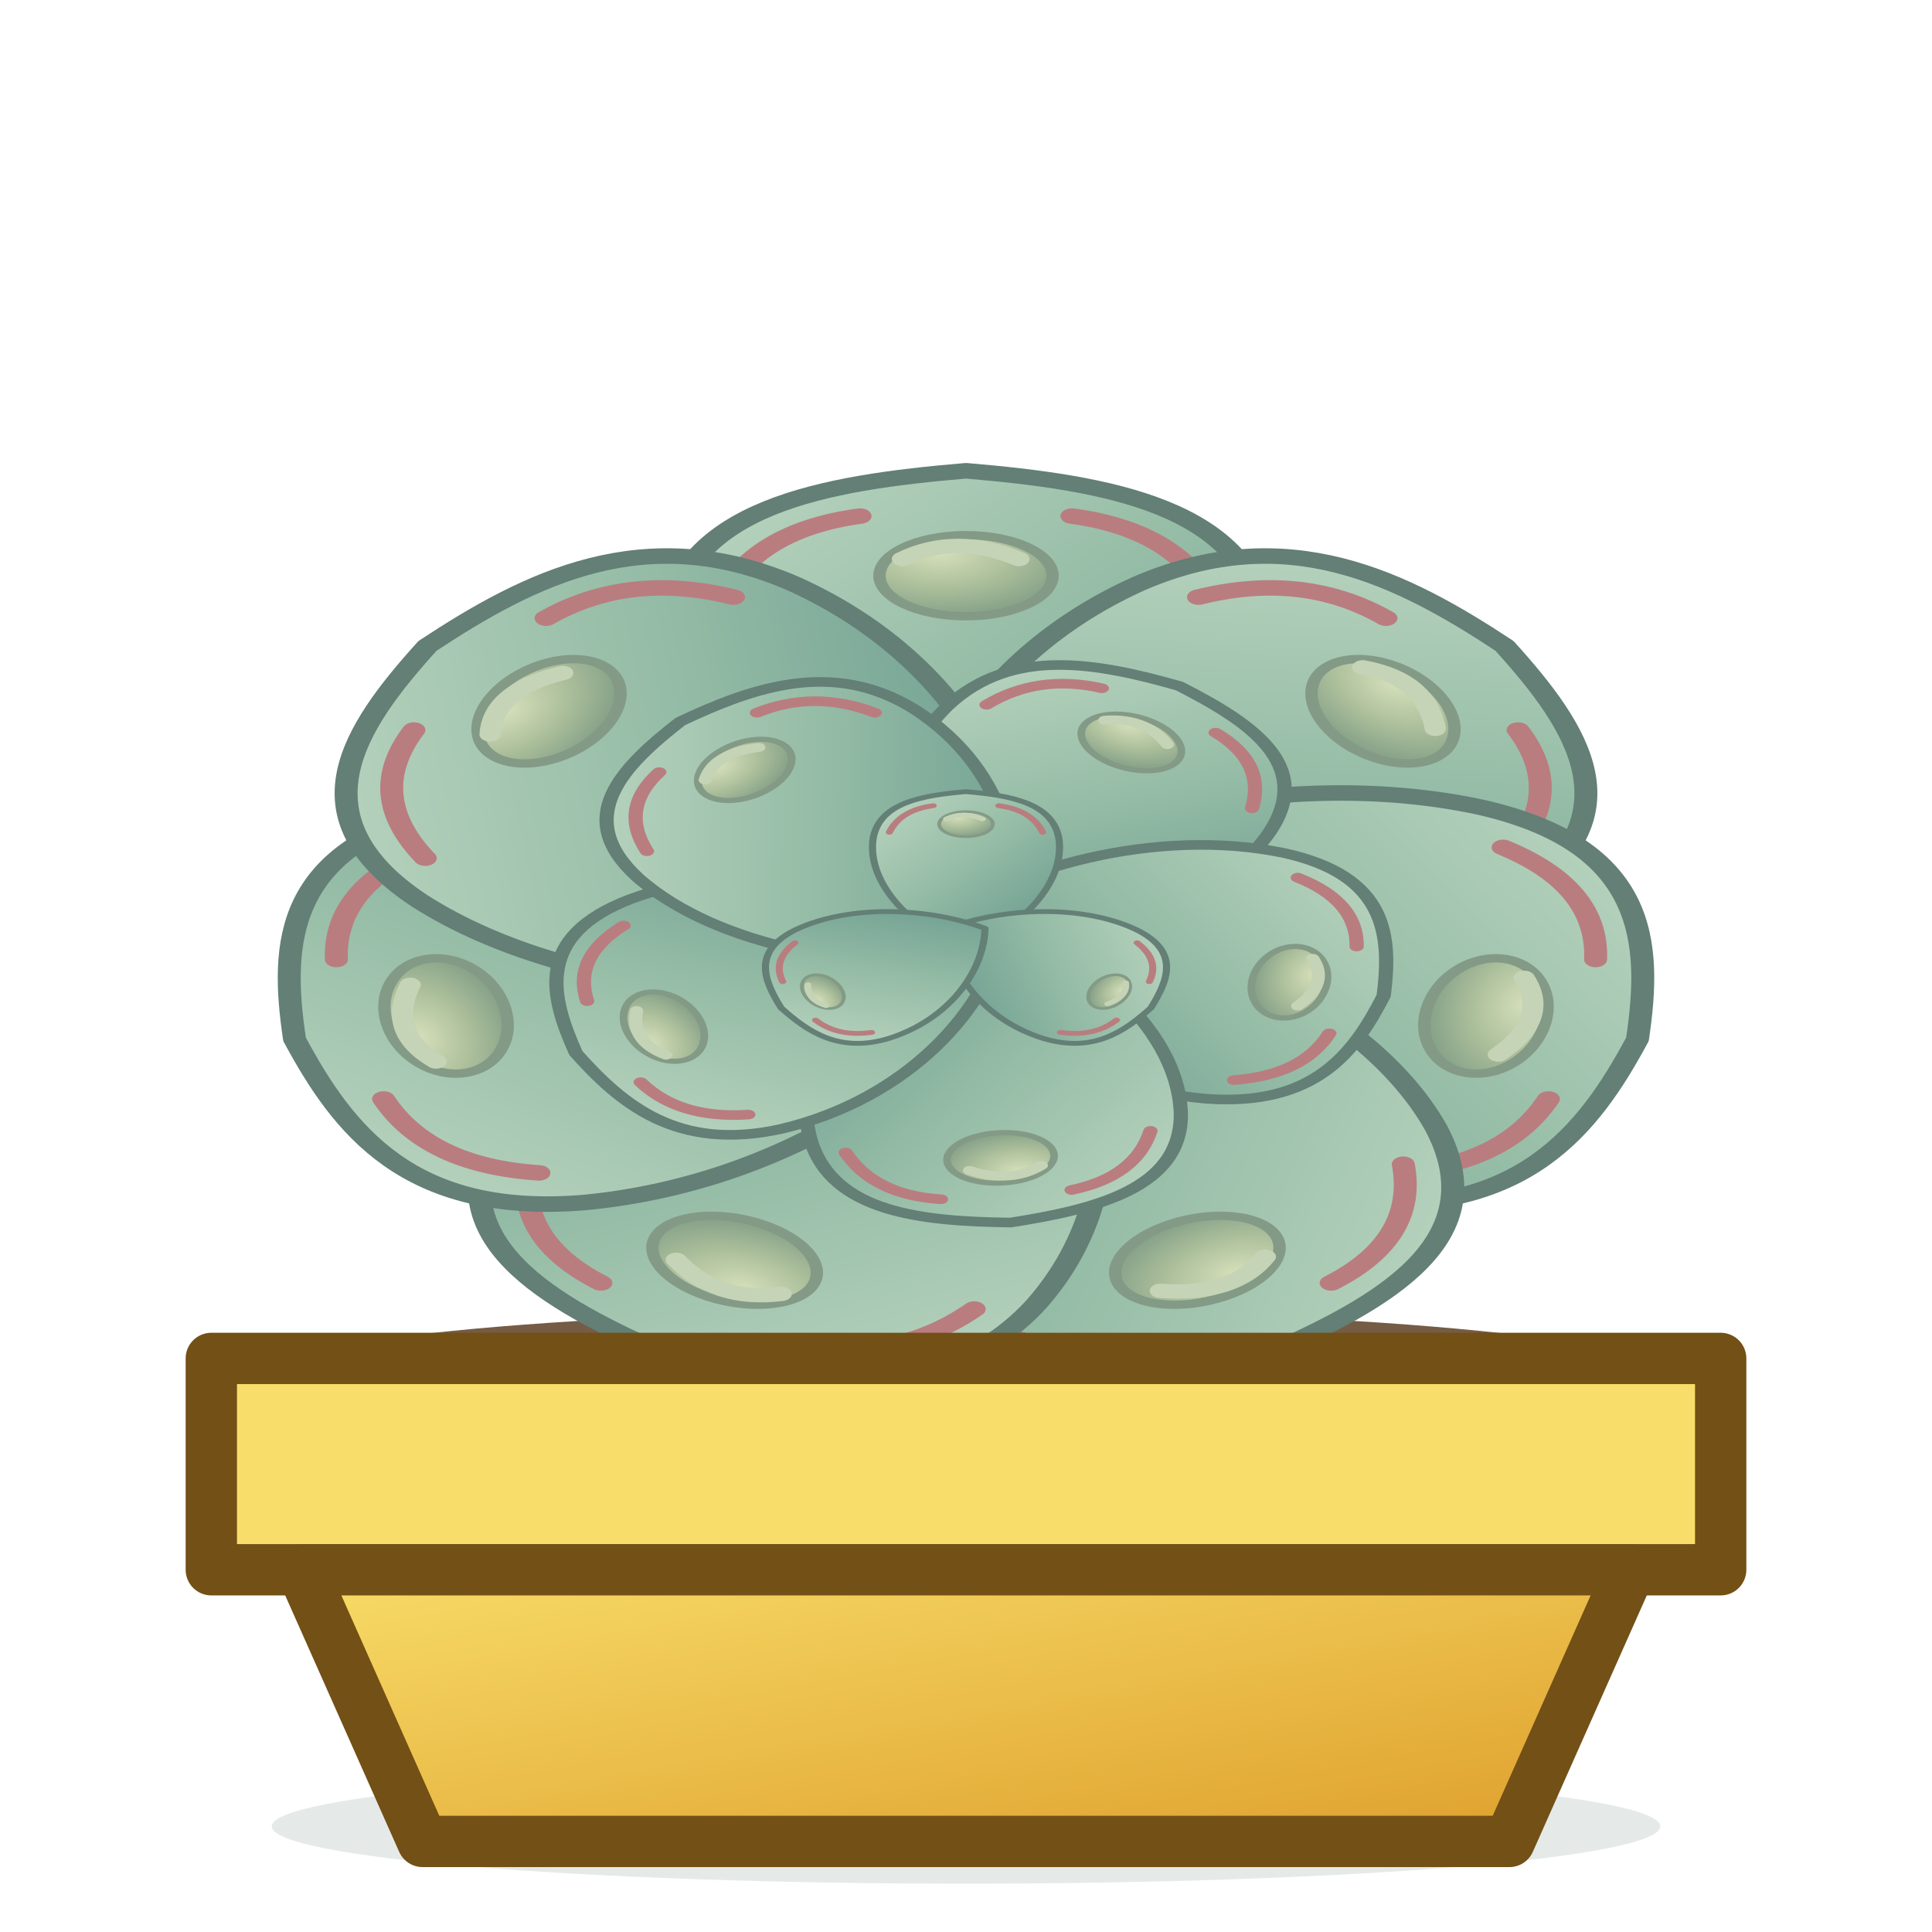
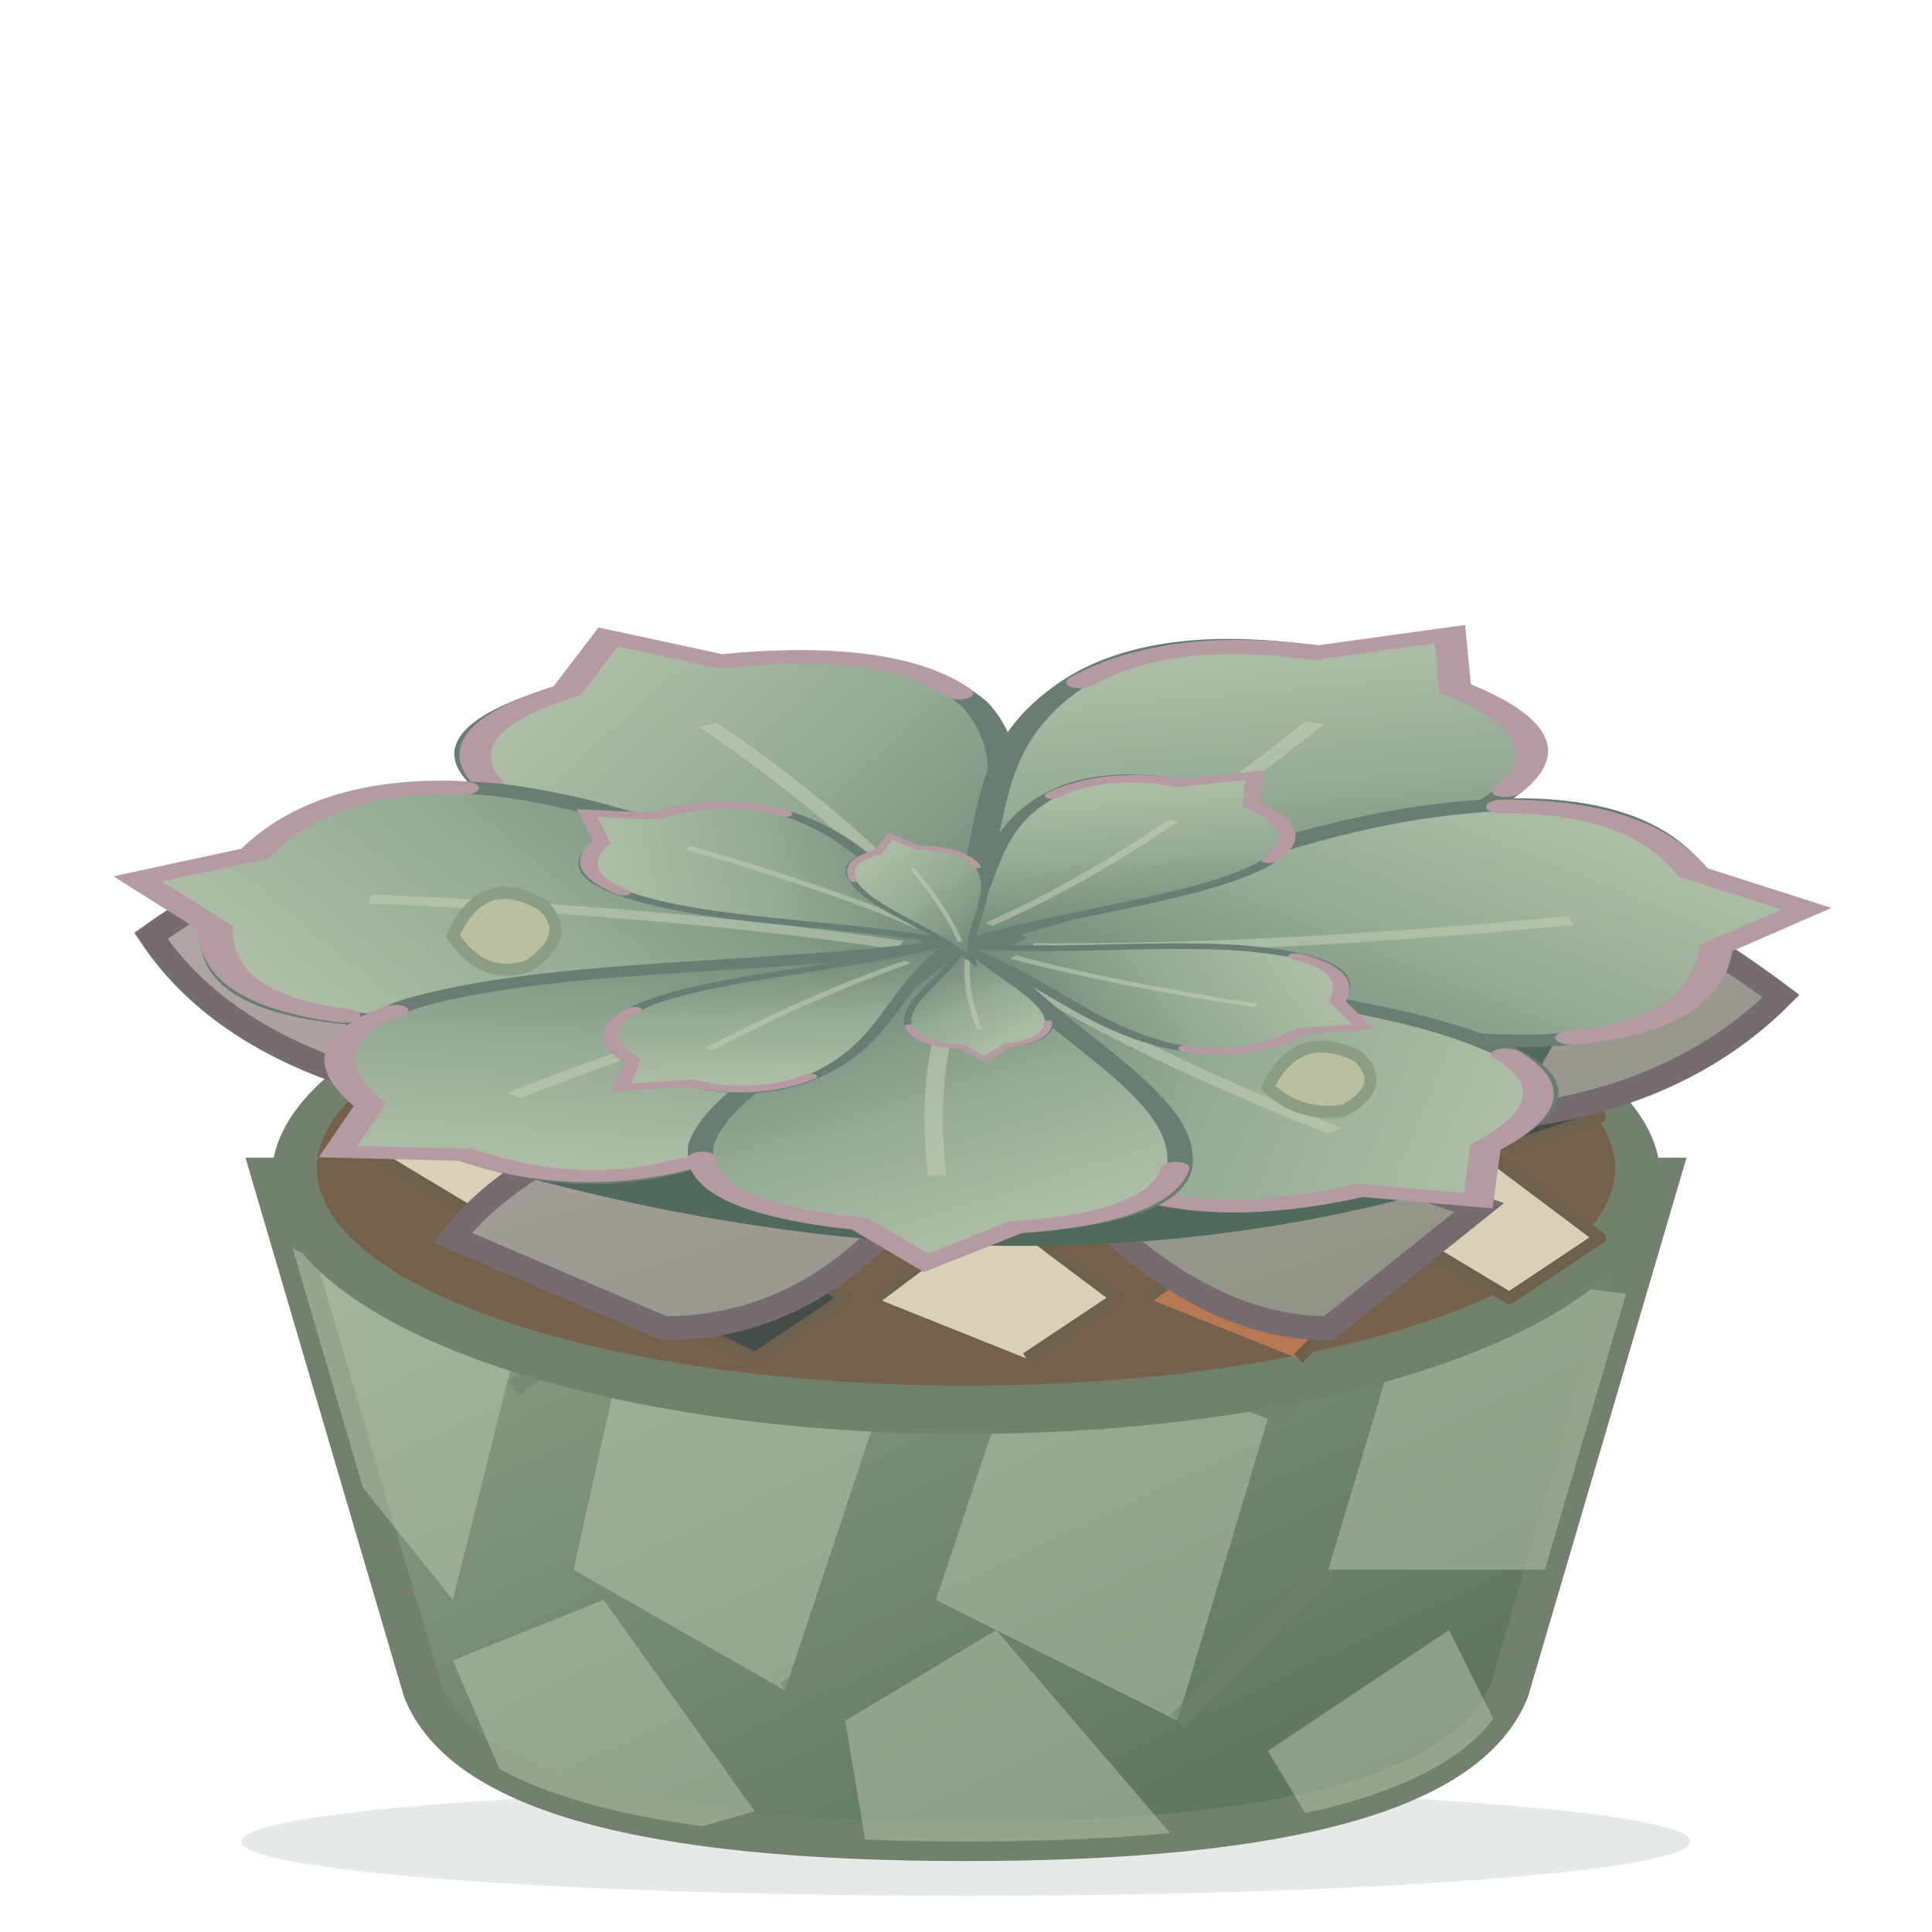
<svg xmlns="http://www.w3.org/2000/svg" viewBox="0 0 64 64" role="img" aria-labelledby="echeveria-raindrops-title echeveria-raindrops-description" data-plant-slug="echeveria-raindrops" focusable="false">
  <defs>
-     <linearGradient id="rain-pot" x1="0" x2="0.9" y1="0" y2="1">
-       <stop offset="0" stop-color="#f8dc68" />
-       <stop offset="1" stop-color="#dfa12e" />
+     <linearGradient id="p25-pot" x1="0" y1="0" x2="1" y2="1">
+       <stop offset="0" stop-color="#92a58a" />
+       <stop offset="1" stop-color="#536c59" />
    </linearGradient>
-     <linearGradient id="raindrop-color" x1="0" y1="0" x2="0.85" y2="1">
-       <stop offset="0" stop-color="#bdd7c2" />
-       <stop offset="0.5" stop-color="#95bca6" />
-       <stop offset="1" stop-color="#699a8e" />
+     <clipPath id="p25-pot-clip">
+       <path d="M9 39H55L50 56Q48 61 32 61Q16 61 14 56Z" />
+     </clipPath>
+     <linearGradient id="p25-leaf" x1="0.2" y1="0" x2="0.7" y2="1">
+       <stop offset="0" stop-color="#b6c4ac" />
+       <stop offset="0.5" stop-color="#95ab94" />
+       <stop offset="1" stop-color="#657e71" />
    </linearGradient>
-     <radialGradient id="raindrop-bump" cx="35%" cy="22%" r="85%">
-       <stop offset="0" stop-color="#d5dfba" />
-       <stop offset="0.5" stop-color="#acbf9b" />
-       <stop offset="1" stop-color="#7f9c85" />
-     </radialGradient>
-     <g id="raindrop-leaf">
-       <path d="M0 2C-5-1-9-7-8.5-13-8-18-4-19 0-19.5 4-19 8-18 8.5-13 9-7 5-1 0 2Z" fill="url(#raindrop-color)" stroke="#637f76" stroke-width="0.65" stroke-linecap="round" stroke-linejoin="round" />
-       <path d="M-7-14q1-3 4-3.6M3-17.6q3 0.6 4 3.6" fill="none" stroke="#b97d80" stroke-width="0.65" stroke-linecap="round" stroke-linejoin="round" />
-       <ellipse cx="0" cy="-15.1" rx="2.45" ry="1.7" fill="url(#raindrop-bump)" stroke="#839a86" stroke-width="0.35" />
-       <path d="M-1.8-15.8q1.5-1.1 3.3 0" fill="none" stroke="#c5d4b6" stroke-width="0.6" stroke-linecap="round" stroke-linejoin="round" />
+     <linearGradient id="p25-mauve" x1="0" y1="0" x2="1" y2="1">
+       <stop offset="0" stop-color="#b4a9ac" />
+       <stop offset="1" stop-color="#8c8f80" />
+     </linearGradient>
+     <g id="p25-leaf-shape">
+       <path d="M0 2C-2-5-8-10-8.5-16Q-9-21-3-22L0-25 2.5-22Q8.5-21 8.5-16C8-10 2-5 0 2Z" fill="url(#p25-leaf)" stroke="#687e72" stroke-width="0.9" />
+       <path d="M-8.4-17Q-8-21-3-22L0-25 2.5-22Q8-21 8.4-17" fill="none" stroke="#b59aa2" stroke-width="1" stroke-linecap="round" />
+       <path d="M0-2Q1-9 0-18" fill="none" stroke="#c5ceb6" stroke-width="0.65" opacity="0.55" />
    </g>
  </defs>
-   <ellipse cx="32" cy="60.5" rx="23" ry="1.9" fill="#244b3b" stroke="none" stroke-width="0" opacity="0.12" />
-   <ellipse cx="32" cy="45.5" rx="23" ry="2.1" fill="#745c45" stroke="none" stroke-width="1" />
-   <g transform="translate(32 31) scale(1.17 0.79)">
-     <use href="#raindrop-leaf" transform="rotate(0) scale(1)" />
-     <use href="#raindrop-leaf" transform="rotate(51.43) scale(1)" />
-     <use href="#raindrop-leaf" transform="rotate(102.86) scale(1)" />
-     <use href="#raindrop-leaf" transform="rotate(154.29) scale(1)" />
-     <use href="#raindrop-leaf" transform="rotate(205.71) scale(1)" />
-     <use href="#raindrop-leaf" transform="rotate(257.14) scale(1)" />
-     <use href="#raindrop-leaf" transform="rotate(308.57) scale(1)" />
-     <use href="#raindrop-leaf" transform="rotate(30) scale(0.62)" />
-     <use href="#raindrop-leaf" transform="rotate(102) scale(0.62)" />
-     <use href="#raindrop-leaf" transform="rotate(174) scale(0.62)" />
-     <use href="#raindrop-leaf" transform="rotate(246) scale(0.62)" />
-     <use href="#raindrop-leaf" transform="rotate(318) scale(0.62)" />
-     <use href="#raindrop-leaf" transform="rotate(0) scale(0.31)" />
-     <use href="#raindrop-leaf" transform="rotate(120) scale(0.31)" />
-     <use href="#raindrop-leaf" transform="rotate(240) scale(0.31)" />
+   <ellipse cx="32" cy="61" rx="24" ry="1.8" fill="#244b3b" opacity="0.12" />
+   <path d="M9 39H55L50 56Q48 61 32 61Q16 61 14 56Z" fill="url(#p25-pot)" stroke="#71816b" stroke-width="1.3" />
+   <g clip-path="url(#p25-pot-clip)" fill="#c3cfb5" opacity="0.45">
+     <path d="M9 41L17 45 15 53 11 48ZM21 43L29 47 26 56 19 52ZM34 44L42 47 39 57 31 53ZM47 42L55 43 52 52 44 52ZM15 55L20 53 25 60 18 62ZM28 57L33 54 39 61 29 63ZM42 58L48 54 51 60 45 63Z" />
  </g>
-   <path d="M7 45h50v7H7z" fill="#f8dd6a" stroke="#725016" stroke-linejoin="round" stroke-width="1.7" />
-   <path d="m10 52 4 9h36l4-9Z" fill="url(#rain-pot)" stroke="#725016" stroke-linejoin="round" stroke-width="1.7" />
+   <path d="M17 46L21 43M29 47L34 44M42 47L47 42M26 56L31 53M39 57L44 52" fill="none" stroke="#71816b" stroke-width="0.6" opacity="0.55" />
+   <ellipse cx="32" cy="39" rx="23" ry="8.5" fill="#71816b" />
+   <ellipse cx="32" cy="38.7" rx="21.5" ry="7.2" fill="#75604c" />
+   <g stroke="#6d604d" stroke-width="0.4" stroke-linejoin="round">
+     <path d="M12 38l4-3 3 2-2 4ZM21 34l4-2 3 3-3 2ZM41 34l4-2 4 3-3 2ZM45 40l4-2 4 3-3 2ZM29 43l4-3 4 3-3 2" fill="#d8d1b7" />
+     <path d="M17 42l3-3 4 2-2 3ZM35 34l3-2 3 3-4 2ZM38 43l4-3 3 3-2 2" fill="#b87952" />
+     <path d="M27 34l4-2 2 3-4 2ZM21 43l4-2 3 2-3 2ZM48 36l3-1 2 2-3 1" fill="#454d49" />
+   </g>
+   <path d="M30 32C22 25 12 26 5 31Q9 37 22 37L31 35ZM33 32C42 25 51 27 59 33Q54 38 44 37L33 35ZM30 34Q18 37 15 41L22 44Q29 44 33 35ZM34 34Q40 37 49 40L44 44Q38 44 32 35Z" fill="url(#p25-mauve)" stroke="#766c70" stroke-width="0.8" />
+   <path d="M9 30Q30 19 54 30L49 39Q33 44 14 38Z" fill="#526a5b" />
+   <g transform="translate(32 31.5) scale(1.1 0.45)">
+     <use href="#p25-leaf-shape" transform="rotate(-25) scale(0.93 1.02)" />
+     <use href="#p25-leaf-shape" transform="rotate(32) scale(0.9 1.1)" />
+     <use href="#p25-leaf-shape" transform="rotate(-78) scale(1.02 1.02)" />
+     <use href="#p25-leaf-shape" transform="rotate(83) scale(1.02 1.02)" />
+     <use href="#p25-leaf-shape" transform="rotate(-128) scale(0.85 0.96)" />
+     <use href="#p25-leaf-shape" transform="rotate(140) scale(0.9 0.96)" />
+     <use href="#p25-leaf-shape" transform="rotate(183) scale(0.85 0.92)" />
+     <use href="#p25-leaf-shape" transform="translate(-0.5 -1) rotate(-50) scale(0.45 0.57)" />
+     <use href="#p25-leaf-shape" transform="translate(0 -1) rotate(36) scale(0.48 0.59)" />
+     <use href="#p25-leaf-shape" transform="translate(-1 0) rotate(-137) scale(0.43 0.55)" />
+     <use href="#p25-leaf-shape" transform="translate(0.5 0) rotate(116) scale(0.45 0.51)" />
+     <use href="#p25-leaf-shape" transform="rotate(176) scale(0.25 0.32)" />
+     <use href="#p25-leaf-shape" transform="rotate(-15) scale(0.23 0.35)" />
+   </g>
+   <path d="M15 31Q16 28.8 18 30Q19 31 17.5 32Q16 32.5 15 31ZM42 36Q43 34 45 35Q46 36 44.5 36.8Q43 37 42 36Z" fill="#b8c0a0" stroke="#8b9d85" stroke-width="0.4" />
</svg>
